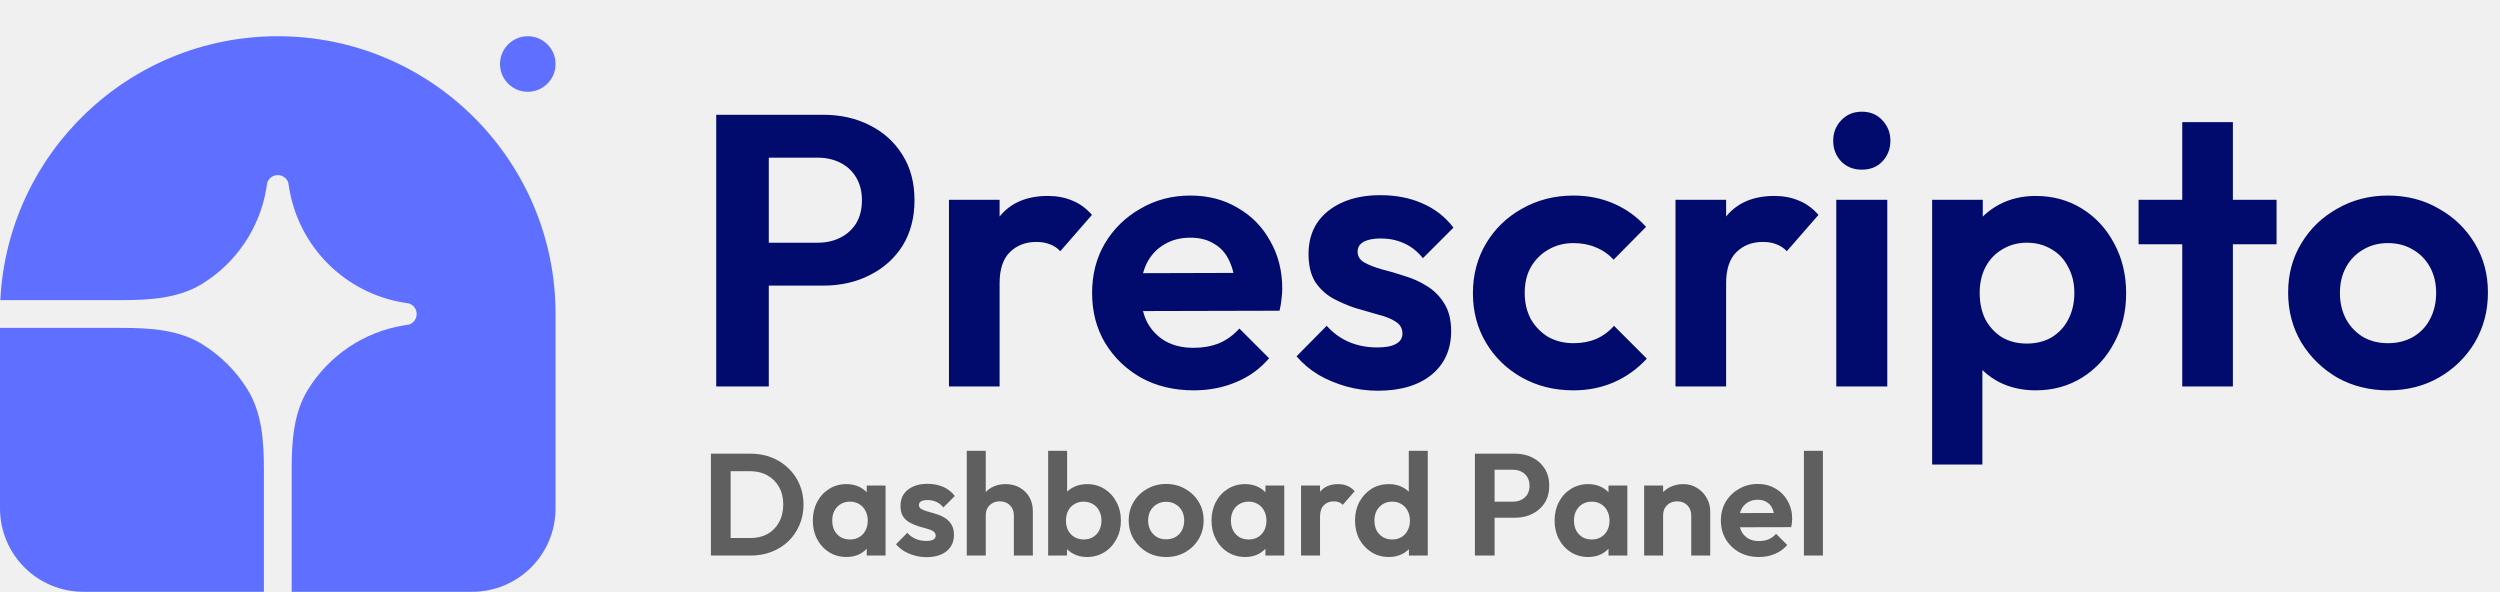
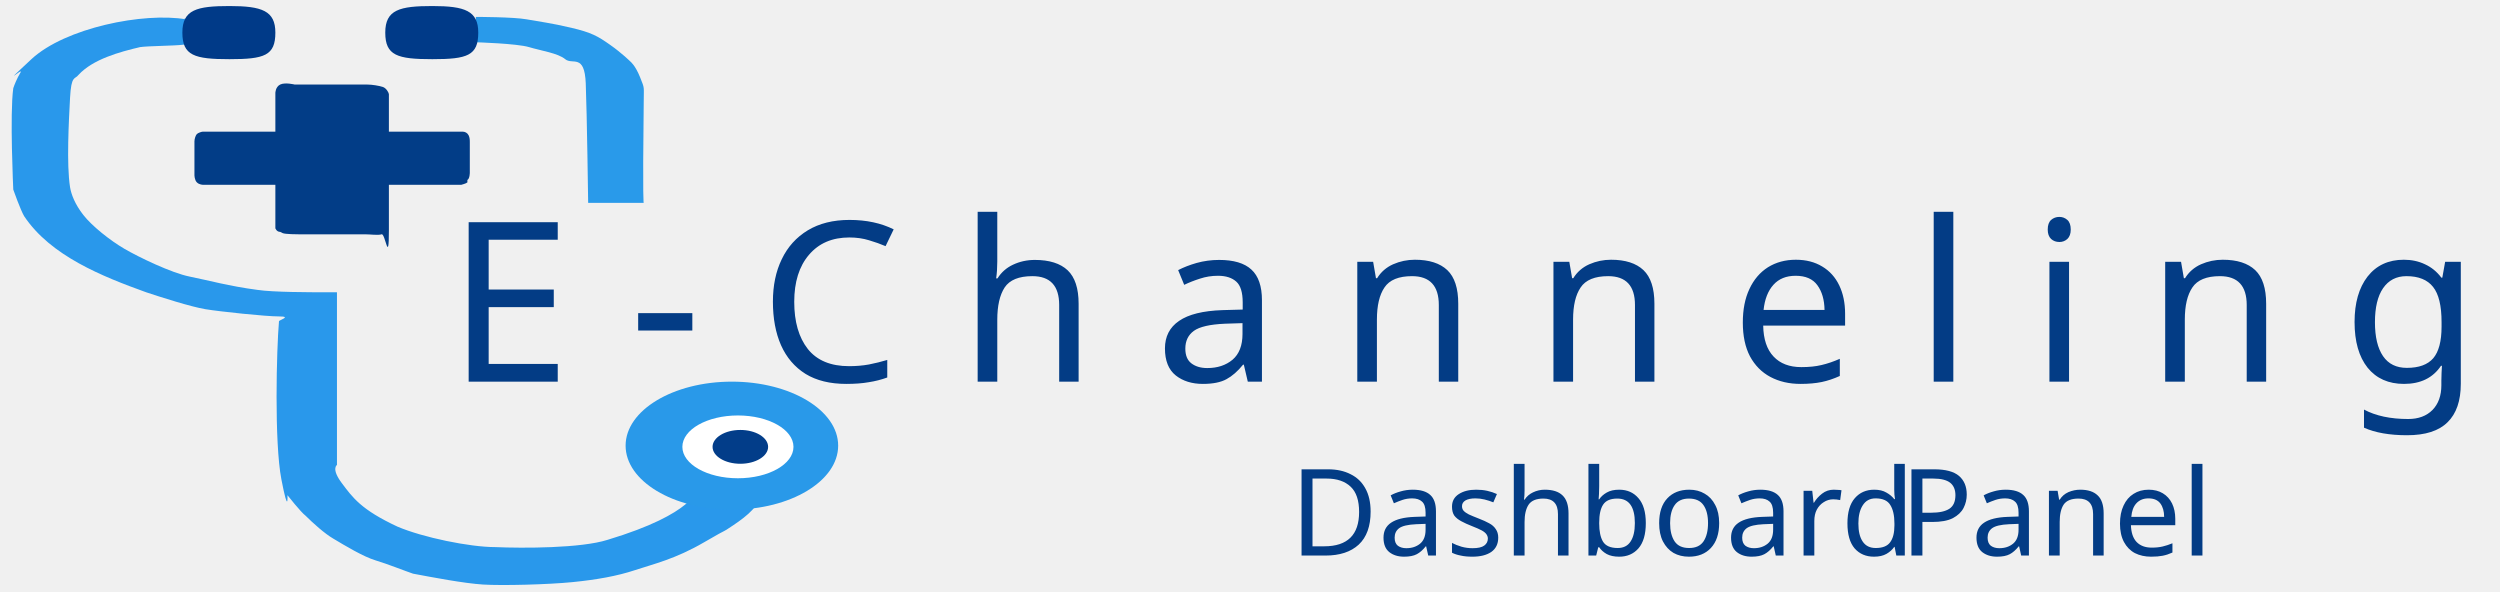
- <svg xmlns="http://www.w3.org/2000/svg" width="207" height="49" viewBox="0 0 207 49" fill="none">
-   <path d="M23 3C35.703 3 46 13.297 46 26V42.1C46 43.93 45.273 45.685 43.979 46.979C42.685 48.273 40.93 49 39.1 49H24.15V38.91C24.15 36.608 24.29 34.222 25.497 32.263C26.362 30.859 27.518 29.657 28.888 28.738C30.258 27.82 31.81 27.208 33.437 26.942L33.878 26.87C34.059 26.808 34.217 26.691 34.328 26.535C34.44 26.379 34.5 26.192 34.5 26C34.5 25.808 34.44 25.621 34.328 25.465C34.217 25.309 34.059 25.192 33.878 25.129L33.437 25.058C31.059 24.67 28.863 23.544 27.159 21.84C25.456 20.137 24.33 17.941 23.942 15.563L23.87 15.122C23.808 14.941 23.691 14.783 23.535 14.671C23.379 14.56 23.192 14.5 23 14.5C22.808 14.5 22.621 14.56 22.465 14.671C22.309 14.783 22.191 14.941 22.129 15.122L22.058 15.563C21.792 17.19 21.18 18.741 20.261 20.111C19.343 21.481 18.141 22.638 16.737 23.502C14.777 24.71 12.392 24.85 10.09 24.85H0.027C0.629 12.682 10.683 3 23 3Z" fill="#5F6FFF" />
-   <path d="M0 27.15H10.09C12.392 27.15 14.777 27.29 16.737 28.498C18.269 29.442 19.558 30.731 20.502 32.263C21.71 34.222 21.85 36.608 21.85 38.91V49H6.9C5.07 49 3.315 48.273 2.021 46.979C0.727 45.685 0 43.93 0 42.1L0 27.15ZM46 5.3C46 5.91 45.758 6.495 45.326 6.926C44.895 7.358 44.31 7.6 43.7 7.6C43.09 7.6 42.505 7.358 42.074 6.926C41.642 6.495 41.4 5.91 41.4 5.3C41.4 4.69 41.642 4.105 42.074 3.674C42.505 3.242 43.09 3 43.7 3C44.31 3 44.895 3.242 45.326 3.674C45.758 4.105 46 4.69 46 5.3Z" fill="#5F6FFF" />
-   <path d="M62.504 23.648V20.096H67.72C68.403 20.096 69.021 19.957 69.576 19.68C70.131 19.403 70.568 19.008 70.888 18.496C71.208 17.963 71.368 17.323 71.368 16.576C71.368 15.851 71.208 15.221 70.888 14.688C70.568 14.155 70.131 13.749 69.576 13.472C69.021 13.195 68.403 13.056 67.72 13.056H62.504V9.504H68.168C69.597 9.504 70.877 9.792 72.008 10.368C73.16 10.944 74.067 11.765 74.728 12.832C75.389 13.877 75.72 15.125 75.72 16.576C75.72 18.027 75.389 19.285 74.728 20.352C74.067 21.397 73.16 22.208 72.008 22.784C70.877 23.36 69.597 23.648 68.168 23.648H62.504ZM59.304 32V9.504H63.656V32H59.304ZM78.575 32V16.544H82.767V32H78.575ZM82.767 23.456L81.135 22.368C81.327 20.469 81.881 18.976 82.799 17.888C83.716 16.779 85.039 16.224 86.767 16.224C87.513 16.224 88.185 16.352 88.783 16.608C89.38 16.843 89.924 17.237 90.415 17.792L87.791 20.8C87.556 20.544 87.268 20.352 86.927 20.224C86.607 20.096 86.233 20.032 85.807 20.032C84.911 20.032 84.175 20.32 83.599 20.896C83.044 21.451 82.767 22.304 82.767 23.456ZM98.842 32.32C97.22 32.32 95.78 31.979 94.522 31.296C93.263 30.592 92.26 29.632 91.514 28.416C90.788 27.2 90.426 25.813 90.426 24.256C90.426 22.72 90.778 21.355 91.482 20.16C92.207 18.944 93.188 17.984 94.426 17.28C95.663 16.555 97.039 16.192 98.554 16.192C100.047 16.192 101.359 16.533 102.49 17.216C103.642 17.877 104.538 18.795 105.178 19.968C105.839 21.12 106.17 22.432 106.17 23.904C106.17 24.181 106.148 24.469 106.106 24.768C106.084 25.045 106.031 25.365 105.946 25.728L92.954 25.76V22.624L103.994 22.592L102.298 23.904C102.255 22.987 102.084 22.219 101.786 21.6C101.508 20.981 101.092 20.512 100.538 20.192C100.004 19.851 99.343 19.68 98.554 19.68C97.722 19.68 96.996 19.872 96.378 20.256C95.759 20.619 95.279 21.141 94.938 21.824C94.618 22.485 94.458 23.275 94.458 24.192C94.458 25.131 94.628 25.952 94.97 26.656C95.332 27.339 95.844 27.872 96.506 28.256C97.167 28.619 97.935 28.8 98.81 28.8C99.599 28.8 100.314 28.672 100.954 28.416C101.594 28.139 102.148 27.733 102.618 27.2L105.082 29.664C104.335 30.539 103.418 31.2 102.33 31.648C101.263 32.096 100.1 32.32 98.842 32.32ZM114.074 32.352C113.2 32.352 112.336 32.235 111.482 32C110.65 31.765 109.882 31.445 109.178 31.04C108.474 30.613 107.866 30.101 107.354 29.504L109.85 26.976C110.384 27.573 111.002 28.021 111.706 28.32C112.41 28.619 113.189 28.768 114.042 28.768C114.725 28.768 115.237 28.672 115.578 28.48C115.941 28.288 116.122 28 116.122 27.616C116.122 27.189 115.93 26.859 115.546 26.624C115.184 26.389 114.704 26.197 114.106 26.048C113.509 25.877 112.88 25.696 112.218 25.504C111.578 25.291 110.96 25.024 110.362 24.704C109.765 24.363 109.274 23.904 108.89 23.328C108.528 22.731 108.346 21.963 108.346 21.024C108.346 20.043 108.581 19.189 109.05 18.464C109.541 17.739 110.234 17.173 111.13 16.768C112.026 16.363 113.082 16.16 114.298 16.16C115.578 16.16 116.73 16.384 117.754 16.832C118.8 17.28 119.664 17.952 120.346 18.848L117.818 21.376C117.349 20.8 116.816 20.384 116.218 20.128C115.642 19.872 115.013 19.744 114.33 19.744C113.712 19.744 113.232 19.84 112.89 20.032C112.57 20.224 112.41 20.491 112.41 20.832C112.41 21.216 112.592 21.515 112.954 21.728C113.338 21.941 113.829 22.133 114.426 22.304C115.024 22.453 115.642 22.635 116.282 22.848C116.944 23.04 117.562 23.317 118.138 23.68C118.736 24.043 119.216 24.523 119.578 25.12C119.962 25.717 120.154 26.485 120.154 27.424C120.154 28.939 119.61 30.144 118.522 31.04C117.434 31.915 115.952 32.352 114.074 32.352ZM130.277 32.32C128.698 32.32 127.28 31.968 126.021 31.264C124.762 30.56 123.77 29.6 123.045 28.384C122.32 27.168 121.957 25.803 121.957 24.288C121.957 22.752 122.32 21.376 123.045 20.16C123.77 18.944 124.762 17.984 126.021 17.28C127.301 16.555 128.72 16.192 130.277 16.192C131.493 16.192 132.613 16.416 133.637 16.864C134.661 17.312 135.546 17.952 136.293 18.784L133.605 21.504C133.2 21.056 132.709 20.715 132.133 20.48C131.578 20.245 130.96 20.128 130.277 20.128C129.509 20.128 128.816 20.309 128.197 20.672C127.6 21.013 127.12 21.493 126.757 22.112C126.416 22.709 126.245 23.424 126.245 24.256C126.245 25.067 126.416 25.792 126.757 26.432C127.12 27.051 127.6 27.541 128.197 27.904C128.816 28.245 129.509 28.416 130.277 28.416C130.981 28.416 131.61 28.299 132.165 28.064C132.741 27.808 133.232 27.445 133.637 26.976L136.357 29.696C135.568 30.549 134.661 31.2 133.637 31.648C132.613 32.096 131.493 32.32 130.277 32.32ZM138.731 32V16.544H142.923V32H138.731ZM142.923 23.456L141.291 22.368C141.483 20.469 142.038 18.976 142.955 17.888C143.872 16.779 145.195 16.224 146.923 16.224C147.67 16.224 148.342 16.352 148.939 16.608C149.536 16.843 150.08 17.237 150.571 17.792L147.947 20.8C147.712 20.544 147.424 20.352 147.083 20.224C146.763 20.096 146.39 20.032 145.963 20.032C145.067 20.032 144.331 20.32 143.755 20.896C143.2 21.451 142.923 22.304 142.923 23.456ZM152.044 32V16.544H156.268V32H152.044ZM154.156 14.048C153.473 14.048 152.908 13.824 152.46 13.376C152.012 12.907 151.788 12.331 151.788 11.648C151.788 10.987 152.012 10.421 152.46 9.952C152.908 9.483 153.473 9.248 154.156 9.248C154.86 9.248 155.425 9.483 155.852 9.952C156.3 10.421 156.524 10.987 156.524 11.648C156.524 12.331 156.3 12.907 155.852 13.376C155.425 13.824 154.86 14.048 154.156 14.048ZM168.557 32.32C167.448 32.32 166.445 32.096 165.549 31.648C164.653 31.179 163.938 30.549 163.405 29.76C162.872 28.971 162.584 28.064 162.541 27.04V21.568C162.584 20.544 162.872 19.637 163.405 18.848C163.96 18.037 164.674 17.397 165.549 16.928C166.445 16.459 167.448 16.224 168.557 16.224C169.986 16.224 171.266 16.576 172.397 17.28C173.528 17.984 174.413 18.944 175.053 20.16C175.714 21.376 176.045 22.752 176.045 24.288C176.045 25.803 175.714 27.168 175.053 28.384C174.413 29.6 173.528 30.56 172.397 31.264C171.266 31.968 169.986 32.32 168.557 32.32ZM167.821 28.448C168.589 28.448 169.272 28.277 169.869 27.936C170.466 27.573 170.925 27.083 171.245 26.464C171.586 25.824 171.757 25.088 171.757 24.256C171.757 23.445 171.586 22.731 171.245 22.112C170.925 21.472 170.466 20.981 169.869 20.64C169.272 20.277 168.589 20.096 167.821 20.096C167.074 20.096 166.402 20.277 165.805 20.64C165.208 20.981 164.738 21.472 164.397 22.112C164.077 22.731 163.917 23.445 163.917 24.256C163.917 25.088 164.077 25.824 164.397 26.464C164.738 27.083 165.197 27.573 165.773 27.936C166.37 28.277 167.053 28.448 167.821 28.448ZM159.981 38.464V16.544H164.173V20.608L163.469 24.352L164.141 28.096V38.464H159.981ZM180.691 32V10.112H184.883V32H180.691ZM177.075 20.224V16.544H188.499V20.224H177.075ZM197.745 32.32C196.188 32.32 194.78 31.968 193.521 31.264C192.284 30.539 191.292 29.568 190.545 28.352C189.82 27.115 189.457 25.739 189.457 24.224C189.457 22.709 189.82 21.355 190.545 20.16C191.27 18.944 192.262 17.984 193.521 17.28C194.78 16.555 196.177 16.192 197.713 16.192C199.292 16.192 200.7 16.555 201.937 17.28C203.196 17.984 204.188 18.944 204.913 20.16C205.638 21.355 206.001 22.709 206.001 24.224C206.001 25.739 205.638 27.115 204.913 28.352C204.188 29.568 203.196 30.539 201.937 31.264C200.7 31.968 199.302 32.32 197.745 32.32ZM197.713 28.416C198.502 28.416 199.196 28.245 199.793 27.904C200.412 27.541 200.881 27.051 201.201 26.432C201.542 25.792 201.713 25.067 201.713 24.256C201.713 23.445 201.542 22.731 201.201 22.112C200.86 21.493 200.39 21.013 199.793 20.672C199.196 20.309 198.502 20.128 197.713 20.128C196.945 20.128 196.262 20.309 195.665 20.672C195.068 21.013 194.598 21.493 194.257 22.112C193.916 22.731 193.745 23.445 193.745 24.256C193.745 25.067 193.916 25.792 194.257 26.432C194.598 27.051 195.068 27.541 195.665 27.904C196.262 28.245 196.945 28.416 197.713 28.416Z" fill="#000B6D" />
-   <path d="M59.98 46V44.548H62.128C62.672 44.548 63.148 44.436 63.556 44.212C63.964 43.98 64.28 43.656 64.504 43.24C64.736 42.824 64.852 42.332 64.852 41.764C64.852 41.212 64.736 40.732 64.504 40.324C64.272 39.908 63.952 39.588 63.544 39.364C63.136 39.132 62.664 39.016 62.128 39.016H59.944V37.564H62.152C62.776 37.564 63.352 37.668 63.88 37.876C64.416 38.084 64.88 38.38 65.272 38.764C65.672 39.14 65.98 39.584 66.196 40.096C66.42 40.608 66.532 41.168 66.532 41.776C66.532 42.384 66.42 42.948 66.196 43.468C65.98 43.98 65.676 44.428 65.284 44.812C64.892 45.188 64.428 45.48 63.892 45.688C63.364 45.896 62.792 46 62.176 46H59.98ZM58.864 46V37.564H60.496V46H58.864ZM70.085 46.12C69.557 46.12 69.081 45.988 68.657 45.724C68.233 45.46 67.901 45.1 67.661 44.644C67.421 44.188 67.301 43.676 67.301 43.108C67.301 42.532 67.421 42.016 67.661 41.56C67.901 41.104 68.233 40.744 68.657 40.48C69.081 40.216 69.557 40.084 70.085 40.084C70.501 40.084 70.873 40.168 71.201 40.336C71.529 40.504 71.789 40.74 71.981 41.044C72.181 41.34 72.289 41.676 72.305 42.052V44.14C72.289 44.524 72.181 44.864 71.981 45.16C71.789 45.456 71.529 45.692 71.201 45.868C70.873 46.036 70.501 46.12 70.085 46.12ZM70.373 44.668C70.813 44.668 71.169 44.524 71.441 44.236C71.713 43.94 71.849 43.56 71.849 43.096C71.849 42.792 71.785 42.524 71.657 42.292C71.537 42.052 71.365 41.868 71.141 41.74C70.925 41.604 70.669 41.536 70.373 41.536C70.085 41.536 69.829 41.604 69.605 41.74C69.389 41.868 69.217 42.052 69.089 42.292C68.969 42.524 68.909 42.792 68.909 43.096C68.909 43.408 68.969 43.684 69.089 43.924C69.217 44.156 69.389 44.34 69.605 44.476C69.829 44.604 70.085 44.668 70.373 44.668ZM71.765 46V44.44L72.017 43.024L71.765 41.632V40.204H73.325V46H71.765ZM76.707 46.132C76.379 46.132 76.055 46.088 75.736 46C75.424 45.912 75.135 45.792 74.871 45.64C74.608 45.48 74.379 45.288 74.188 45.064L75.124 44.116C75.323 44.34 75.555 44.508 75.82 44.62C76.084 44.732 76.376 44.788 76.695 44.788C76.951 44.788 77.144 44.752 77.272 44.68C77.407 44.608 77.475 44.5 77.475 44.356C77.475 44.196 77.403 44.072 77.26 43.984C77.124 43.896 76.944 43.824 76.719 43.768C76.496 43.704 76.26 43.636 76.011 43.564C75.772 43.484 75.54 43.384 75.316 43.264C75.091 43.136 74.907 42.964 74.763 42.748C74.627 42.524 74.559 42.236 74.559 41.884C74.559 41.516 74.647 41.196 74.823 40.924C75.007 40.652 75.267 40.44 75.603 40.288C75.939 40.136 76.335 40.06 76.791 40.06C77.272 40.06 77.704 40.144 78.088 40.312C78.48 40.48 78.803 40.732 79.059 41.068L78.112 42.016C77.936 41.8 77.736 41.644 77.511 41.548C77.296 41.452 77.059 41.404 76.803 41.404C76.572 41.404 76.391 41.44 76.263 41.512C76.144 41.584 76.084 41.684 76.084 41.812C76.084 41.956 76.151 42.068 76.287 42.148C76.431 42.228 76.615 42.3 76.84 42.364C77.064 42.42 77.296 42.488 77.535 42.568C77.784 42.64 78.016 42.744 78.231 42.88C78.456 43.016 78.635 43.196 78.772 43.42C78.915 43.644 78.987 43.932 78.987 44.284C78.987 44.852 78.784 45.304 78.376 45.64C77.968 45.968 77.412 46.132 76.707 46.132ZM83.948 46V42.676C83.948 42.332 83.84 42.052 83.624 41.836C83.408 41.62 83.128 41.512 82.784 41.512C82.56 41.512 82.36 41.56 82.184 41.656C82.008 41.752 81.868 41.888 81.764 42.064C81.668 42.24 81.62 42.444 81.62 42.676L81.008 42.364C81.008 41.908 81.104 41.512 81.296 41.176C81.488 40.832 81.752 40.564 82.088 40.372C82.432 40.18 82.824 40.084 83.264 40.084C83.704 40.084 84.092 40.18 84.428 40.372C84.772 40.564 85.04 40.828 85.232 41.164C85.424 41.5 85.52 41.888 85.52 42.328V46H83.948ZM80.048 46V37.324H81.62V46H80.048ZM90.002 46.12C89.586 46.12 89.21 46.032 88.874 45.856C88.538 45.68 88.27 45.44 88.07 45.136C87.87 44.832 87.762 44.492 87.746 44.116V42.052C87.762 41.676 87.87 41.34 88.07 41.044C88.278 40.74 88.55 40.504 88.886 40.336C89.222 40.168 89.594 40.084 90.002 40.084C90.538 40.084 91.018 40.216 91.442 40.48C91.866 40.744 92.198 41.104 92.438 41.56C92.686 42.016 92.81 42.532 92.81 43.108C92.81 43.676 92.686 44.188 92.438 44.644C92.198 45.1 91.866 45.46 91.442 45.724C91.018 45.988 90.538 46.12 90.002 46.12ZM89.738 44.668C90.026 44.668 90.278 44.604 90.494 44.476C90.718 44.34 90.89 44.156 91.01 43.924C91.138 43.684 91.202 43.408 91.202 43.096C91.202 42.792 91.138 42.524 91.01 42.292C90.89 42.052 90.718 41.868 90.494 41.74C90.27 41.604 90.014 41.536 89.726 41.536C89.438 41.536 89.182 41.604 88.958 41.74C88.742 41.868 88.57 42.052 88.442 42.292C88.322 42.524 88.262 42.792 88.262 43.096C88.262 43.408 88.322 43.684 88.442 43.924C88.57 44.156 88.746 44.34 88.97 44.476C89.194 44.604 89.45 44.668 89.738 44.668ZM86.786 46V37.324H88.358V41.632L88.094 43.024L88.346 44.44V46H86.786ZM96.564 46.12C95.981 46.12 95.453 45.988 94.981 45.724C94.516 45.452 94.144 45.088 93.865 44.632C93.593 44.168 93.457 43.652 93.457 43.084C93.457 42.516 93.593 42.008 93.865 41.56C94.136 41.104 94.508 40.744 94.981 40.48C95.453 40.208 95.977 40.072 96.552 40.072C97.144 40.072 97.672 40.208 98.136 40.48C98.609 40.744 98.981 41.104 99.252 41.56C99.525 42.008 99.66 42.516 99.66 43.084C99.66 43.652 99.525 44.168 99.252 44.632C98.981 45.088 98.609 45.452 98.136 45.724C97.672 45.988 97.148 46.12 96.564 46.12ZM96.552 44.656C96.849 44.656 97.109 44.592 97.332 44.464C97.564 44.328 97.74 44.144 97.861 43.912C97.989 43.672 98.052 43.4 98.052 43.096C98.052 42.792 97.989 42.524 97.861 42.292C97.733 42.06 97.556 41.88 97.332 41.752C97.109 41.616 96.849 41.548 96.552 41.548C96.264 41.548 96.008 41.616 95.784 41.752C95.561 41.88 95.385 42.06 95.257 42.292C95.129 42.524 95.064 42.792 95.064 43.096C95.064 43.4 95.129 43.672 95.257 43.912C95.385 44.144 95.561 44.328 95.784 44.464C96.008 44.592 96.264 44.656 96.552 44.656ZM103.097 46.12C102.569 46.12 102.093 45.988 101.669 45.724C101.245 45.46 100.913 45.1 100.673 44.644C100.433 44.188 100.313 43.676 100.313 43.108C100.313 42.532 100.433 42.016 100.673 41.56C100.913 41.104 101.245 40.744 101.669 40.48C102.093 40.216 102.569 40.084 103.097 40.084C103.513 40.084 103.885 40.168 104.213 40.336C104.541 40.504 104.801 40.74 104.993 41.044C105.193 41.34 105.301 41.676 105.317 42.052V44.14C105.301 44.524 105.193 44.864 104.993 45.16C104.801 45.456 104.541 45.692 104.213 45.868C103.885 46.036 103.513 46.12 103.097 46.12ZM103.385 44.668C103.825 44.668 104.181 44.524 104.453 44.236C104.725 43.94 104.861 43.56 104.861 43.096C104.861 42.792 104.797 42.524 104.669 42.292C104.549 42.052 104.377 41.868 104.153 41.74C103.937 41.604 103.681 41.536 103.385 41.536C103.097 41.536 102.841 41.604 102.617 41.74C102.401 41.868 102.229 42.052 102.101 42.292C101.981 42.524 101.921 42.792 101.921 43.096C101.921 43.408 101.981 43.684 102.101 43.924C102.229 44.156 102.401 44.34 102.617 44.476C102.841 44.604 103.097 44.668 103.385 44.668ZM104.777 46V44.44L105.029 43.024L104.777 41.632V40.204H106.337V46H104.777ZM107.727 46V40.204H109.299V46H107.727ZM109.299 42.796L108.687 42.388C108.759 41.676 108.967 41.116 109.311 40.708C109.655 40.292 110.151 40.084 110.799 40.084C111.079 40.084 111.331 40.132 111.555 40.228C111.779 40.316 111.983 40.464 112.167 40.672L111.183 41.8C111.095 41.704 110.987 41.632 110.859 41.584C110.739 41.536 110.599 41.512 110.439 41.512C110.103 41.512 109.827 41.62 109.611 41.836C109.403 42.044 109.299 42.364 109.299 42.796ZM115.003 46.12C114.467 46.12 113.987 45.988 113.563 45.724C113.139 45.46 112.803 45.1 112.555 44.644C112.315 44.188 112.195 43.676 112.195 43.108C112.195 42.532 112.315 42.016 112.555 41.56C112.803 41.104 113.135 40.744 113.551 40.48C113.975 40.216 114.459 40.084 115.003 40.084C115.419 40.084 115.791 40.168 116.119 40.336C116.455 40.504 116.723 40.74 116.923 41.044C117.131 41.34 117.243 41.676 117.259 42.052V44.116C117.243 44.492 117.135 44.832 116.935 45.136C116.735 45.44 116.467 45.68 116.131 45.856C115.795 46.032 115.419 46.12 115.003 46.12ZM115.267 44.668C115.563 44.668 115.819 44.604 116.035 44.476C116.259 44.34 116.431 44.156 116.551 43.924C116.679 43.684 116.743 43.408 116.743 43.096C116.743 42.792 116.679 42.524 116.551 42.292C116.431 42.052 116.259 41.868 116.035 41.74C115.819 41.604 115.567 41.536 115.279 41.536C114.983 41.536 114.723 41.604 114.499 41.74C114.283 41.876 114.111 42.06 113.983 42.292C113.863 42.524 113.803 42.792 113.803 43.096C113.803 43.408 113.863 43.684 113.983 43.924C114.111 44.156 114.287 44.34 114.511 44.476C114.735 44.604 114.987 44.668 115.267 44.668ZM118.219 46H116.659V44.44L116.911 43.024L116.647 41.632V37.324H118.219V46ZM123.322 42.868V41.536H125.278C125.534 41.536 125.766 41.484 125.974 41.38C126.182 41.276 126.346 41.128 126.466 40.936C126.586 40.736 126.646 40.496 126.646 40.216C126.646 39.944 126.586 39.708 126.466 39.508C126.346 39.308 126.182 39.156 125.974 39.052C125.766 38.948 125.534 38.896 125.278 38.896H123.322V37.564H125.446C125.982 37.564 126.462 37.672 126.886 37.888C127.318 38.104 127.658 38.412 127.906 38.812C128.154 39.204 128.278 39.672 128.278 40.216C128.278 40.76 128.154 41.232 127.906 41.632C127.658 42.024 127.318 42.328 126.886 42.544C126.462 42.76 125.982 42.868 125.446 42.868H123.322ZM122.122 46V37.564H123.754V46H122.122ZM131.503 46.12C130.975 46.12 130.499 45.988 130.075 45.724C129.651 45.46 129.319 45.1 129.079 44.644C128.839 44.188 128.719 43.676 128.719 43.108C128.719 42.532 128.839 42.016 129.079 41.56C129.319 41.104 129.651 40.744 130.075 40.48C130.499 40.216 130.975 40.084 131.503 40.084C131.919 40.084 132.291 40.168 132.619 40.336C132.947 40.504 133.207 40.74 133.399 41.044C133.599 41.34 133.707 41.676 133.723 42.052V44.14C133.707 44.524 133.599 44.864 133.399 45.16C133.207 45.456 132.947 45.692 132.619 45.868C132.291 46.036 131.919 46.12 131.503 46.12ZM131.791 44.668C132.231 44.668 132.587 44.524 132.859 44.236C133.131 43.94 133.267 43.56 133.267 43.096C133.267 42.792 133.203 42.524 133.075 42.292C132.955 42.052 132.783 41.868 132.559 41.74C132.343 41.604 132.087 41.536 131.791 41.536C131.503 41.536 131.247 41.604 131.023 41.74C130.807 41.868 130.635 42.052 130.507 42.292C130.387 42.524 130.327 42.792 130.327 43.096C130.327 43.408 130.387 43.684 130.507 43.924C130.635 44.156 130.807 44.34 131.023 44.476C131.247 44.604 131.503 44.668 131.791 44.668ZM133.183 46V44.44L133.435 43.024L133.183 41.632V40.204H134.743V46H133.183ZM140.034 46V42.676C140.034 42.332 139.926 42.052 139.71 41.836C139.494 41.62 139.214 41.512 138.87 41.512C138.646 41.512 138.446 41.56 138.27 41.656C138.094 41.752 137.954 41.888 137.85 42.064C137.754 42.24 137.706 42.444 137.706 42.676L137.094 42.364C137.094 41.908 137.19 41.512 137.382 41.176C137.582 40.832 137.854 40.564 138.198 40.372C138.55 40.18 138.946 40.084 139.386 40.084C139.81 40.084 140.19 40.192 140.526 40.408C140.862 40.616 141.126 40.892 141.318 41.236C141.51 41.572 141.605 41.936 141.605 42.328V46H140.034ZM136.134 46V40.204H137.706V46H136.134ZM145.644 46.12C145.036 46.12 144.496 45.992 144.024 45.736C143.552 45.472 143.176 45.112 142.896 44.656C142.624 44.2 142.488 43.68 142.488 43.096C142.488 42.52 142.62 42.008 142.884 41.56C143.156 41.104 143.524 40.744 143.988 40.48C144.452 40.208 144.968 40.072 145.536 40.072C146.096 40.072 146.588 40.2 147.012 40.456C147.444 40.704 147.78 41.048 148.02 41.488C148.268 41.92 148.392 42.412 148.392 42.964C148.392 43.068 148.384 43.176 148.368 43.288C148.36 43.392 148.34 43.512 148.308 43.648L143.436 43.66V42.484L147.576 42.472L146.94 42.964C146.924 42.62 146.86 42.332 146.748 42.1C146.644 41.868 146.488 41.692 146.28 41.572C146.08 41.444 145.832 41.38 145.536 41.38C145.224 41.38 144.952 41.452 144.72 41.596C144.488 41.732 144.308 41.928 144.18 42.184C144.06 42.432 144 42.728 144 43.072C144 43.424 144.064 43.732 144.192 43.996C144.328 44.252 144.52 44.452 144.768 44.596C145.016 44.732 145.304 44.8 145.632 44.8C145.928 44.8 146.196 44.752 146.436 44.656C146.676 44.552 146.884 44.4 147.06 44.2L147.984 45.124C147.704 45.452 147.36 45.7 146.952 45.868C146.552 46.036 146.116 46.12 145.644 46.12ZM149.364 46V37.324H150.936V46H149.364Z" fill="#5F5F5F" />
+ <svg xmlns="http://www.w3.org/2000/svg" id="Layer_1" width="207" height="49" version="1.1" viewBox="0 0 207 49">
+   <defs>
+     <style>
+       .st0 {
+         font-size: 10px;
+       }
+ 
+       .st0, .st1 {
+         fill: #033c85;
+         font-family: CalisMTBol, 'Calisto MT';
+       }
+ 
+       .st2 {
+         letter-spacing: 0em;
+       }
+ 
+       .st3 {
+         fill: #fff;
+       }
+ 
+       .st4 {
+         fill: #299aea;
+       }
+ 
+       .st1 {
+         font-size: 18.5px;
+       }
+ 
+       .st5 {
+         fill: #2998eb;
+       }
+ 
+       .st6 {
+         fill: #2999e9;
+       }
+ 
+       .st7 {
+         fill: #003a88;
+       }
+ 
+       .st8 {
+         fill: #023d89;
+       }
+ 
+       .st9 {
+         fill: #023d87;
+       }
+     </style>
+   </defs>
+   <g>
+     <path class="st5" d="M15.4,1.6c-3.5-.6-10,.7-12.8,3.3s-.6.6-.9,1.1-.5,1-.6,1.3c-.3,2.1,0,8.4,0,8.4,0,0,.6,1.7.9,2.2,2.2,3.3,6.5,5,10.1,6.3,1.2.4,3.7,1.2,4.9,1.4s5,.6,6.1.6,0,.3,0,.4c-.2,2.3-.4,10,.2,13.1s.5,1.3.5,1.3c0,0,1.1,1.4,1.5,1.7.6.6,1.6,1.5,2.3,1.9,1,.6,2.5,1.5,3.5,1.8s2.5.9,3.1,1.1c1.6.3,4.2.8,5.8.9s5.4,0,7.4-.2,3.7-.5,5.2-1,3.3-.9,5.7-2.3,1.2-.6,2.4-1.4,2.4-1.8,2-2.5c-.5-1.1-5-.5-5-.5,0,0-.1,2-7.4,4.2-2.2.7-7,.7-9.3.6-2.1,0-6-.8-8.1-1.7-3-1.4-3.7-2.4-4.6-3.6s-.4-1.5-.4-1.5v-14.3h-.9c-1.3,0-4.4,0-5.7-.2-2.3-.3-4.1-.8-5.6-1.1s-4.2-1.6-5.4-2.3-2.7-1.9-3.4-2.8-1-1.7-1.1-2.3c-.3-1.9-.1-5.5,0-7.4s.4-1.5.7-1.9c1.2-1.3,3.4-1.9,5.1-2.3.7-.1,2.8-.1,3.6-.2s.5-1.9,0-2.2Z" />
+     <path class="st7" d="M22.8,2.7c0,1.9-.9,2.2-3.8,2.2s-3.9-.3-3.9-2.2,1.2-2.2,3.9-2.2,3.8.4,3.8,2.2Z" />
+     <path class="st4" d="M39.4,1.4s3.1,0,4.2.2,2,.3,3.7.7,2.2.7,3.2,1.4,1.7,1.4,1.7,1.4c0,0,.4.3.8,1.3s.3.7.3,2.1c-.1,8.5,0,8.3,0,8.3h-4.6s-.1-7.4-.2-9.9-1.1-1.5-1.7-2-2-.7-3-1-4.4-.4-4.4-.4V1.4Z" />
+     <path class="st7" d="M39.6,2.7c0,1.9-.9,2.2-3.8,2.2s-3.9-.3-3.9-2.2,1.2-2.2,3.9-2.2,3.8.4,3.8,2.2Z" />
+     <g>
+       <path class="st9" d="M38.7,15.1c-.1.1-.5.2-.5.2h-21.4s-.3,0-.5-.2-.2-.6-.2-.6v-2.8c0-.2.1-.5.2-.6s.4-.2.5-.2h21.5c.2,0,.4.1.5.3s.1.4.1.6v2.5s0,.5-.2.6Z" />
+       <path class="st9" d="M23.2,19.2c-.3,0-.4-.3-.4-.3V7.7c0,0,0-.5.4-.7s1.2,0,1.2,0h6c.4,0,1,.1,1.3.2s.5.5.5.6c0,2.9,0,8.4,0,11.3s-.3.2-.6.3-.9,0-1.4,0h-5.5s-1.1,0-1.3-.1Z" />
+     </g>
+   </g>
+   <ellipse class="st6" cx="60.6" cy="36.9" rx="8.8" ry="5.3" />
+   <ellipse class="st3" cx="61.1" cy="37" rx="4.6" ry="2.6" />
+   <ellipse class="st8" cx="61.3" cy="37" rx="2.3" ry="1.4" />
+   <text class="st1" transform="translate(32.2 31.6) scale(1 1)">
+     <tspan x="0" y="0" xml:space="preserve"> E - C h a n n e l i n g</tspan>
+   </text>
+   <text class="st0" transform="translate(106.8 46) scale(1 1)">
+     <tspan x="0" y="0">Dashboard </tspan>
+     <tspan class="st2" x="50.5" y="0">P</tspan>
+     <tspan x="56.4" y="0">anel</tspan>
+   </text>
</svg>
